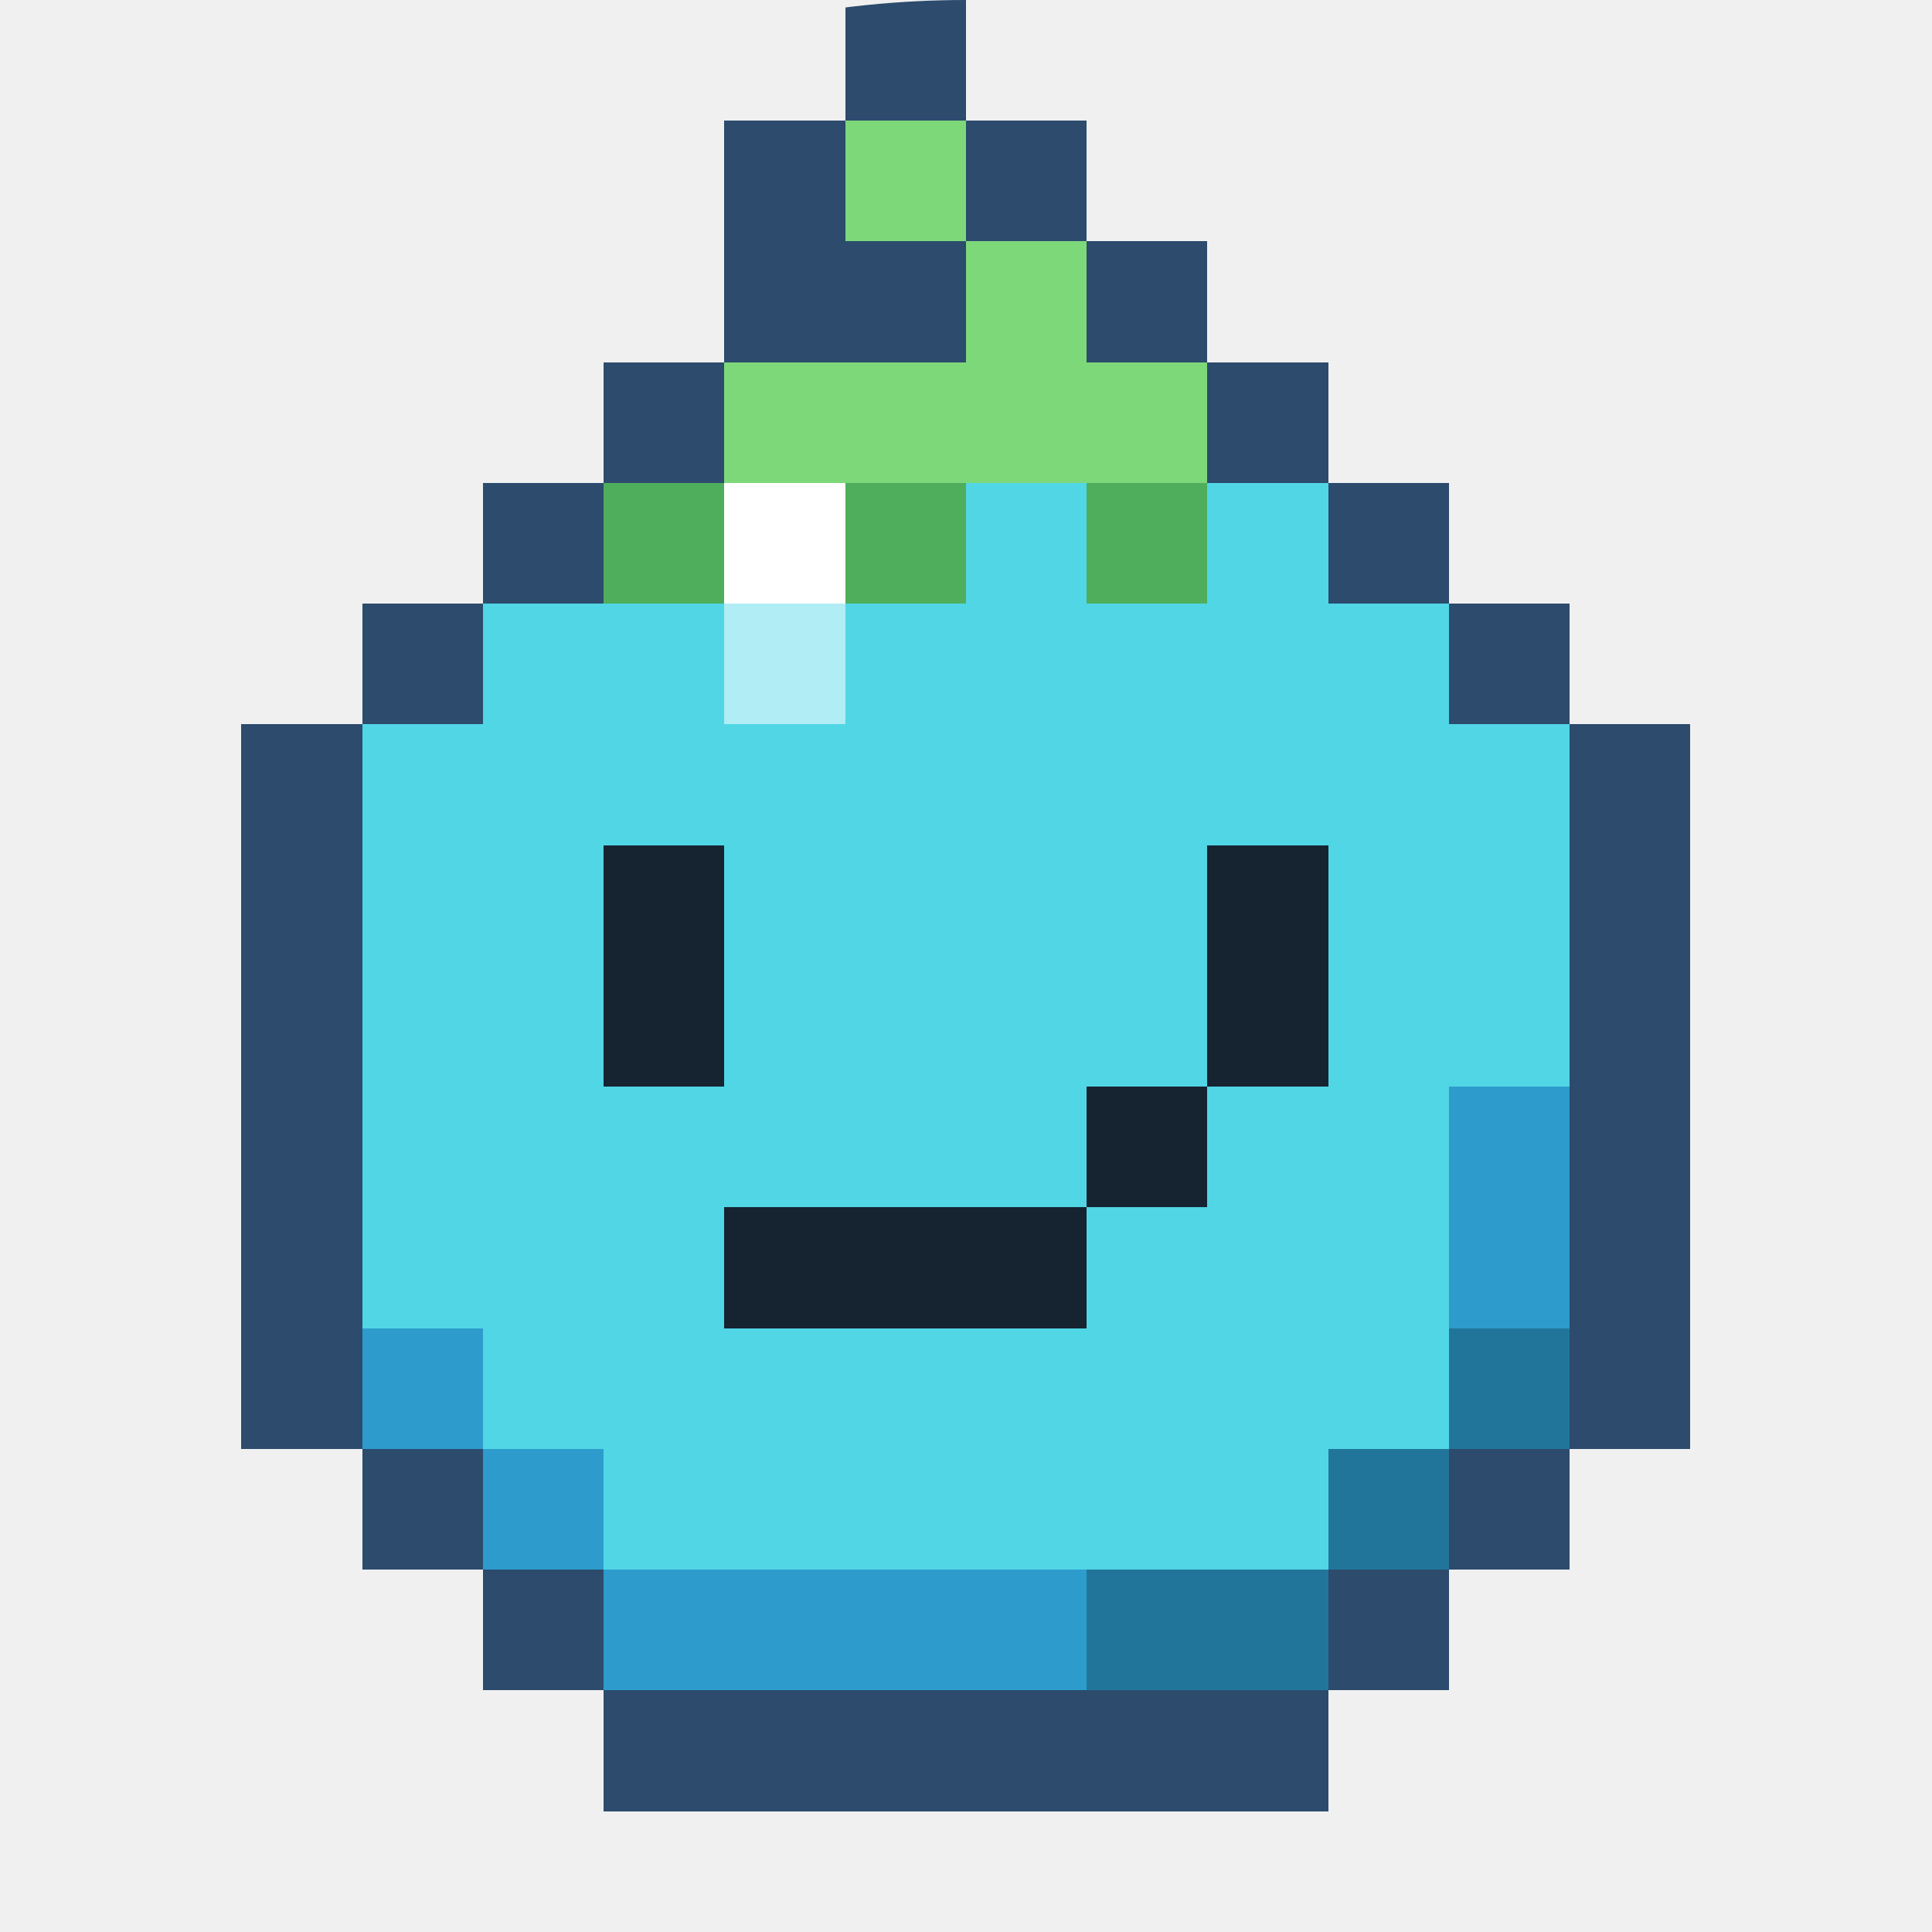
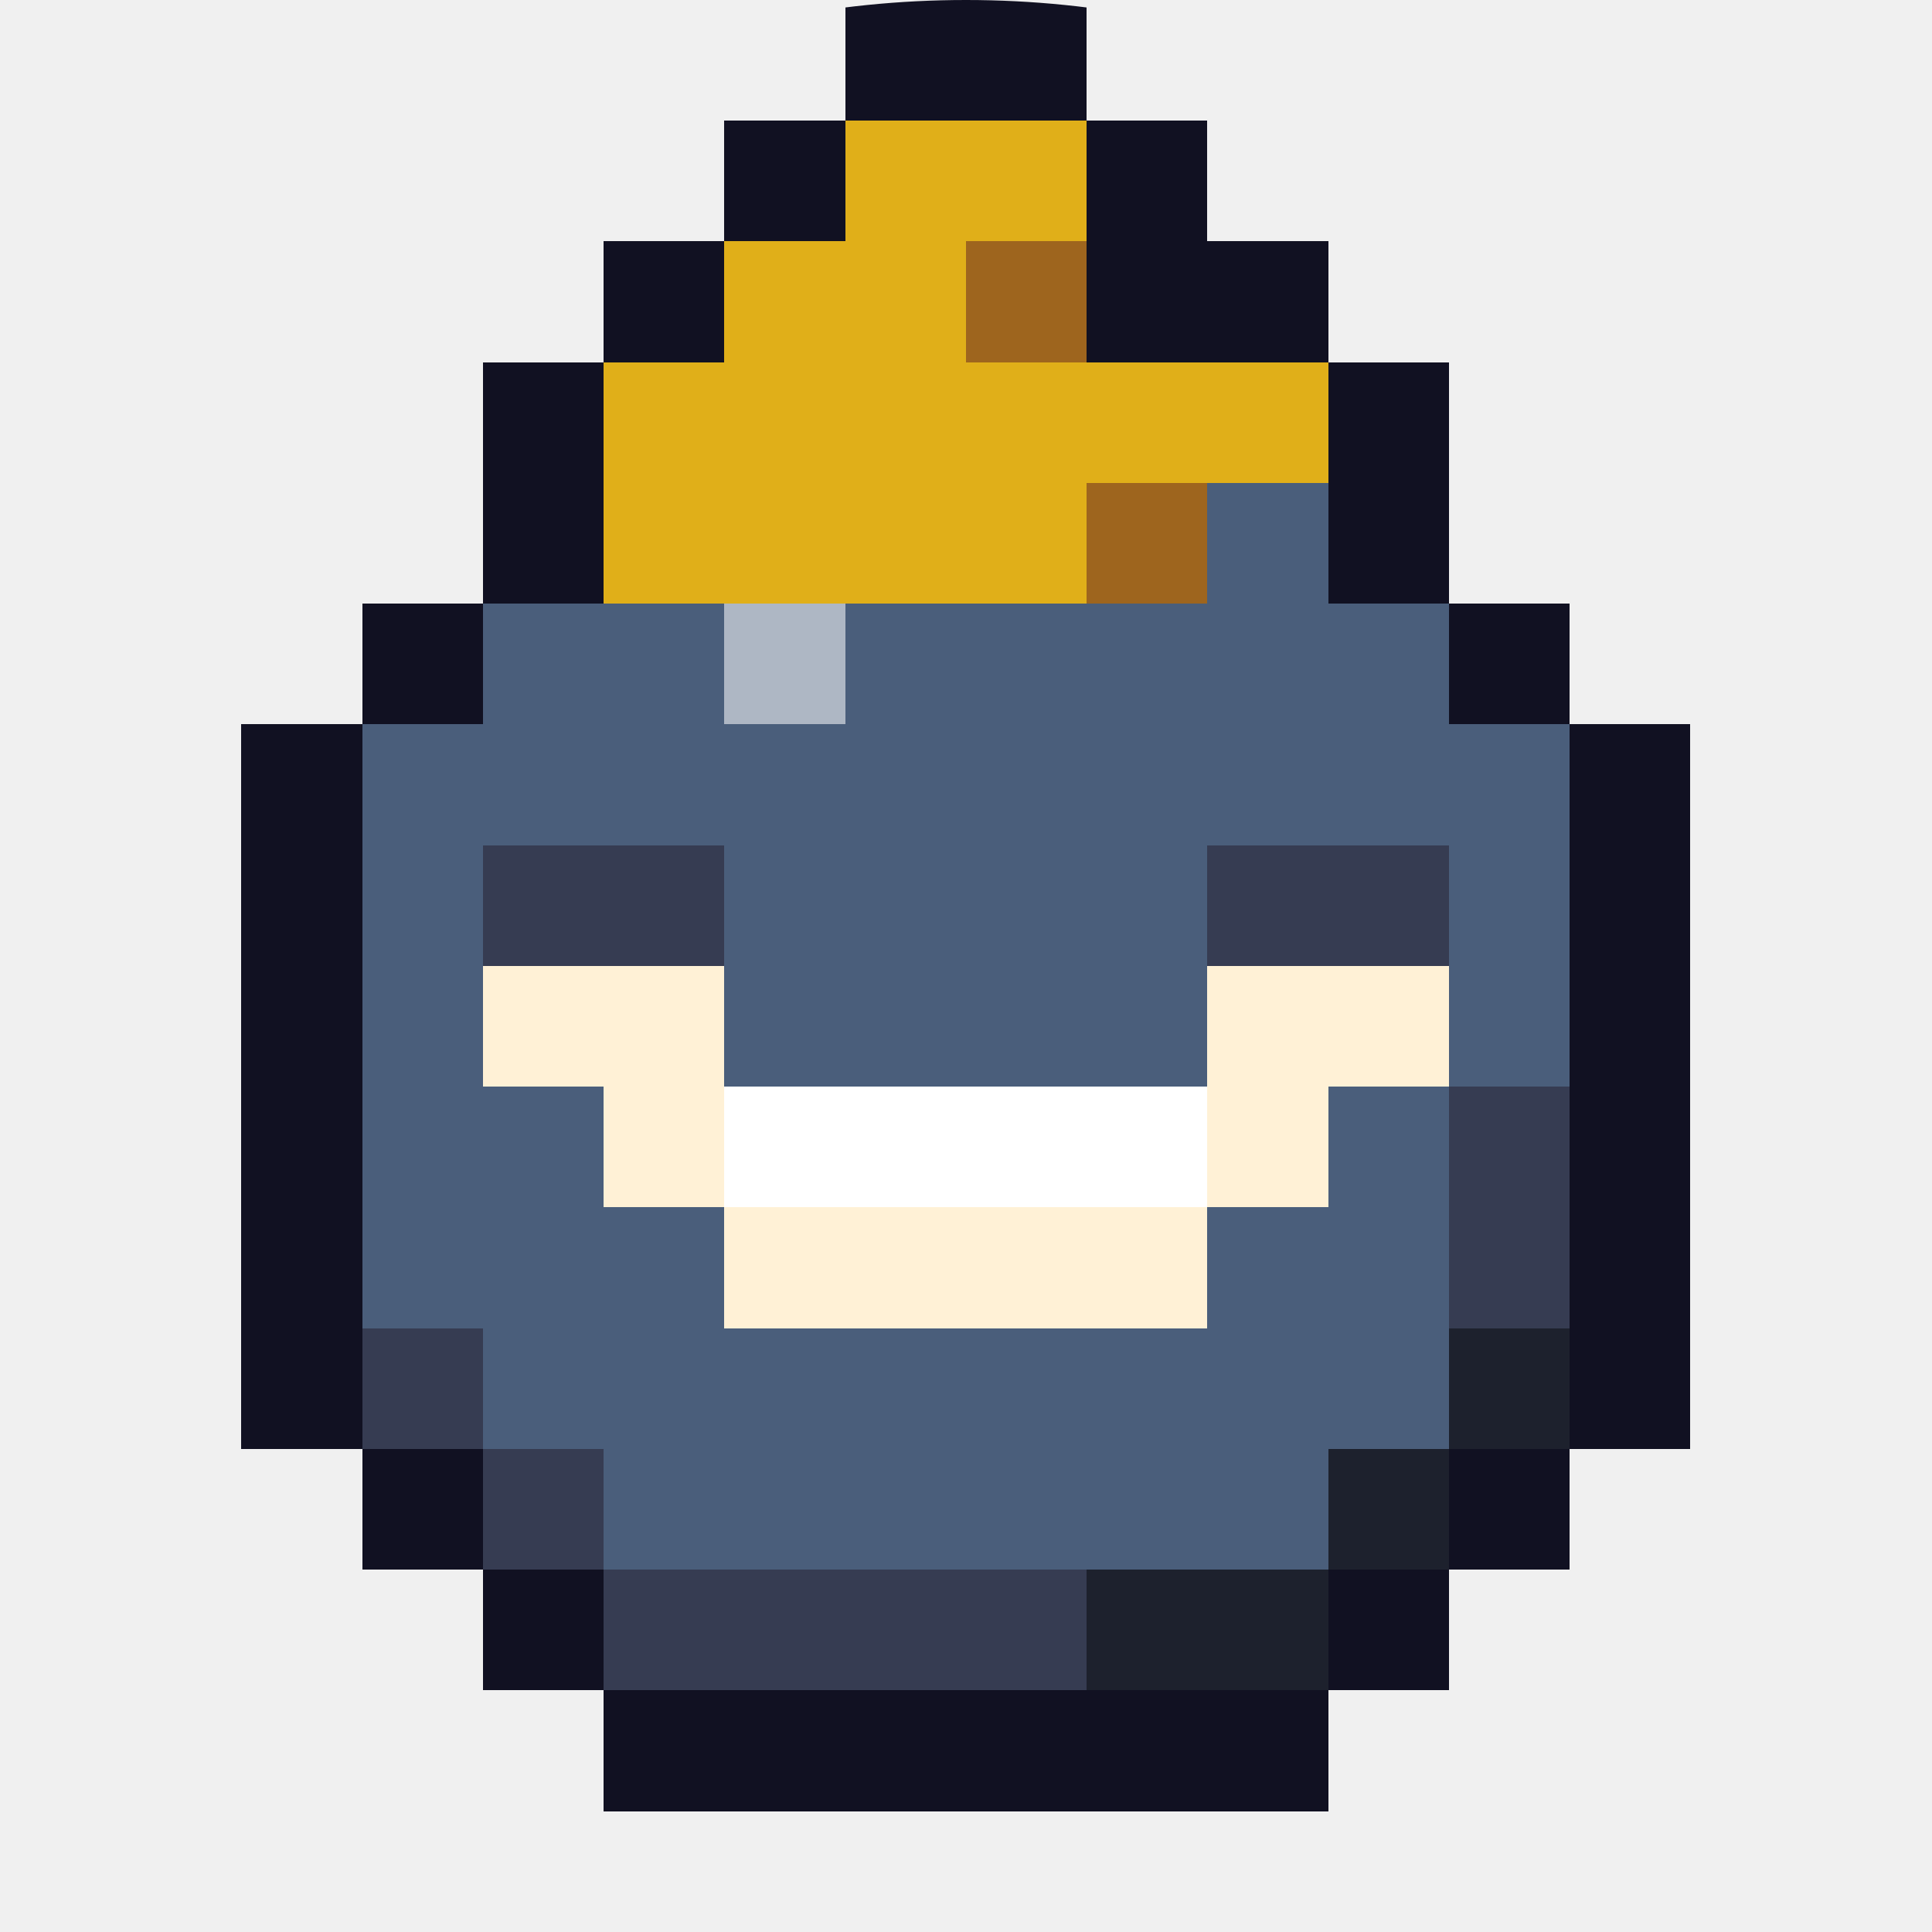
<svg xmlns="http://www.w3.org/2000/svg" width="128" height="128" viewBox="0 0 128 128" shape-rendering="crispEdges" role="presentation" aria-hidden="true">
  <defs>
    <clipPath id="clip">
      <circle cx="64" cy="64" r="64" />
    </clipPath>
  </defs>
  <g clip-path="url(#clip)">
-     <rect x="56" y="0" width="8" height="8" fill="#2C4B6D" />
-     <rect x="48" y="8" width="8" height="8" fill="#2C4B6D" />
-     <rect x="56" y="8" width="8" height="8" fill="#7DD87A" />
-     <rect x="64" y="8" width="8" height="8" fill="#2C4B6D" />
-     <rect x="48" y="16" width="16" height="8" fill="#2C4B6D" />
-     <rect x="64" y="16" width="8" height="8" fill="#7DD87A" />
-     <rect x="72" y="16" width="8" height="8" fill="#2C4B6D" />
-     <rect x="40" y="24" width="8" height="8" fill="#2C4B6D" />
-     <rect x="48" y="24" width="32" height="8" fill="#7DD87A" />
-     <rect x="80" y="24" width="8" height="8" fill="#2C4B6D" />
-     <rect x="32" y="32" width="8" height="8" fill="#2C4B6D" />
-     <rect x="40" y="32" width="8" height="8" fill="#4FAE5C" />
-     <rect x="48" y="32" width="8" height="8" fill="#FFFFFF" />
-     <rect x="56" y="32" width="8" height="8" fill="#4FAE5C" />
-     <rect x="64" y="32" width="8" height="8" fill="#51D6E6" />
-     <rect x="72" y="32" width="8" height="8" fill="#4FAE5C" />
-     <rect x="80" y="32" width="8" height="8" fill="#51D6E6" />
-     <rect x="88" y="32" width="8" height="8" fill="#2C4B6D" />
-     <rect x="24" y="40" width="8" height="8" fill="#2C4B6D" />
-     <rect x="32" y="40" width="16" height="8" fill="#51D6E6" />
-     <rect x="48" y="40" width="8" height="8" fill="#B1EDF4" />
-     <rect x="56" y="40" width="40" height="8" fill="#51D6E6" />
-     <rect x="96" y="40" width="8" height="8" fill="#2C4B6D" />
-     <rect x="16" y="48" width="8" height="8" fill="#2C4B6D" />
-     <rect x="24" y="48" width="80" height="8" fill="#51D6E6" />
-     <rect x="104" y="48" width="8" height="8" fill="#2C4B6D" />
-     <rect x="16" y="56" width="8" height="8" fill="#2C4B6D" />
-     <rect x="24" y="56" width="16" height="8" fill="#51D6E6" />
-     <rect x="40" y="56" width="8" height="8" fill="#162331" />
-     <rect x="48" y="56" width="32" height="8" fill="#51D6E6" />
-     <rect x="80" y="56" width="8" height="8" fill="#162331" />
-     <rect x="88" y="56" width="16" height="8" fill="#51D6E6" />
-     <rect x="104" y="56" width="8" height="8" fill="#2C4B6D" />
-     <rect x="16" y="64" width="8" height="8" fill="#2C4B6D" />
-     <rect x="24" y="64" width="16" height="8" fill="#51D6E6" />
-     <rect x="40" y="64" width="8" height="8" fill="#162331" />
-     <rect x="48" y="64" width="32" height="8" fill="#51D6E6" />
-     <rect x="80" y="64" width="8" height="8" fill="#162331" />
-     <rect x="88" y="64" width="16" height="8" fill="#51D6E6" />
-     <rect x="104" y="64" width="8" height="8" fill="#2C4B6D" />
-     <rect x="16" y="72" width="8" height="8" fill="#2C4B6D" />
-     <rect x="24" y="72" width="48" height="8" fill="#51D6E6" />
-     <rect x="72" y="72" width="8" height="8" fill="#162331" />
-     <rect x="80" y="72" width="16" height="8" fill="#51D6E6" />
-     <rect x="96" y="72" width="8" height="8" fill="#2D9CCC" />
-     <rect x="104" y="72" width="8" height="8" fill="#2C4B6D" />
-     <rect x="16" y="80" width="8" height="8" fill="#2C4B6D" />
-     <rect x="24" y="80" width="24" height="8" fill="#51D6E6" />
-     <rect x="48" y="80" width="24" height="8" fill="#162331" />
-     <rect x="72" y="80" width="24" height="8" fill="#51D6E6" />
-     <rect x="96" y="80" width="8" height="8" fill="#2D9CCC" />
-     <rect x="104" y="80" width="8" height="8" fill="#2C4B6D" />
-     <rect x="16" y="88" width="8" height="8" fill="#2C4B6D" />
-     <rect x="24" y="88" width="8" height="8" fill="#2D9CCC" />
-     <rect x="32" y="88" width="64" height="8" fill="#51D6E6" />
-     <rect x="96" y="88" width="8" height="8" fill="#22759A" />
-     <rect x="104" y="88" width="8" height="8" fill="#2C4B6D" />
-     <rect x="24" y="96" width="8" height="8" fill="#2C4B6D" />
-     <rect x="32" y="96" width="8" height="8" fill="#2D9CCC" />
-     <rect x="40" y="96" width="48" height="8" fill="#51D6E6" />
-     <rect x="88" y="96" width="8" height="8" fill="#22759A" />
-     <rect x="96" y="96" width="8" height="8" fill="#2C4B6D" />
-     <rect x="32" y="104" width="8" height="8" fill="#2C4B6D" />
-     <rect x="40" y="104" width="32" height="8" fill="#2D9CCC" />
-     <rect x="72" y="104" width="16" height="8" fill="#22759A" />
-     <rect x="88" y="104" width="8" height="8" fill="#2C4B6D" />
-     <rect x="40" y="112" width="48" height="8" fill="#2C4B6D" />
+     <rect x="56" y="0" width="16" height="8" fill="#111122" />
+     <rect x="48" y="8" width="8" height="8" fill="#111122" />
+     <rect x="56" y="8" width="16" height="8" fill="#E0AF19" />
+     <rect x="72" y="8" width="8" height="8" fill="#111122" />
+     <rect x="40" y="16" width="8" height="8" fill="#111122" />
+     <rect x="48" y="16" width="16" height="8" fill="#E0AF19" />
+     <rect x="64" y="16" width="8" height="8" fill="#9E651E" />
+     <rect x="72" y="16" width="16" height="8" fill="#111122" />
+     <rect x="32" y="24" width="8" height="8" fill="#111122" />
+     <rect x="40" y="24" width="48" height="8" fill="#E0AF19" />
+     <rect x="88" y="24" width="8" height="8" fill="#111122" />
+     <rect x="32" y="32" width="8" height="8" fill="#111122" />
+     <rect x="40" y="32" width="32" height="8" fill="#E0AF19" />
+     <rect x="72" y="32" width="8" height="8" fill="#9E651E" />
+     <rect x="80" y="32" width="8" height="8" fill="#4A5E7B" />
+     <rect x="88" y="32" width="8" height="8" fill="#111122" />
+     <rect x="24" y="40" width="8" height="8" fill="#111122" />
+     <rect x="32" y="40" width="16" height="8" fill="#4A5E7B" />
+     <rect x="48" y="40" width="8" height="8" fill="#AEB7C4" />
+     <rect x="56" y="40" width="40" height="8" fill="#4A5E7B" />
+     <rect x="96" y="40" width="8" height="8" fill="#111122" />
+     <rect x="16" y="48" width="8" height="8" fill="#111122" />
+     <rect x="24" y="48" width="80" height="8" fill="#4A5E7B" />
+     <rect x="104" y="48" width="8" height="8" fill="#111122" />
+     <rect x="16" y="56" width="8" height="8" fill="#111122" />
+     <rect x="24" y="56" width="8" height="8" fill="#4A5E7B" />
+     <rect x="32" y="56" width="16" height="8" fill="#363C52" />
+     <rect x="48" y="56" width="32" height="8" fill="#4A5E7B" />
+     <rect x="80" y="56" width="16" height="8" fill="#363C52" />
+     <rect x="96" y="56" width="8" height="8" fill="#4A5E7B" />
+     <rect x="104" y="56" width="8" height="8" fill="#111122" />
+     <rect x="16" y="64" width="8" height="8" fill="#111122" />
+     <rect x="24" y="64" width="8" height="8" fill="#4A5E7B" />
+     <rect x="32" y="64" width="16" height="8" fill="#FFF1D6" />
+     <rect x="48" y="64" width="32" height="8" fill="#4A5E7B" />
+     <rect x="80" y="64" width="16" height="8" fill="#FFF1D6" />
+     <rect x="96" y="64" width="8" height="8" fill="#4A5E7B" />
+     <rect x="104" y="64" width="8" height="8" fill="#111122" />
+     <rect x="16" y="72" width="8" height="8" fill="#111122" />
+     <rect x="24" y="72" width="16" height="8" fill="#4A5E7B" />
+     <rect x="40" y="72" width="8" height="8" fill="#FFF1D6" />
+     <rect x="48" y="72" width="32" height="8" fill="#FFFFFF" />
+     <rect x="80" y="72" width="8" height="8" fill="#FFF1D6" />
+     <rect x="88" y="72" width="8" height="8" fill="#4A5E7B" />
+     <rect x="96" y="72" width="8" height="8" fill="#363C52" />
+     <rect x="104" y="72" width="8" height="8" fill="#111122" />
+     <rect x="16" y="80" width="8" height="8" fill="#111122" />
+     <rect x="24" y="80" width="24" height="8" fill="#4A5E7B" />
+     <rect x="48" y="80" width="32" height="8" fill="#FFF1D6" />
+     <rect x="80" y="80" width="16" height="8" fill="#4A5E7B" />
+     <rect x="96" y="80" width="8" height="8" fill="#363C52" />
+     <rect x="104" y="80" width="8" height="8" fill="#111122" />
+     <rect x="16" y="88" width="8" height="8" fill="#111122" />
+     <rect x="24" y="88" width="8" height="8" fill="#363C52" />
+     <rect x="32" y="88" width="64" height="8" fill="#4A5E7B" />
+     <rect x="96" y="88" width="8" height="8" fill="#1D212D" />
+     <rect x="104" y="88" width="8" height="8" fill="#111122" />
+     <rect x="24" y="96" width="8" height="8" fill="#111122" />
+     <rect x="32" y="96" width="8" height="8" fill="#363C52" />
+     <rect x="40" y="96" width="48" height="8" fill="#4A5E7B" />
+     <rect x="88" y="96" width="8" height="8" fill="#1D212D" />
+     <rect x="96" y="96" width="8" height="8" fill="#111122" />
+     <rect x="32" y="104" width="8" height="8" fill="#111122" />
+     <rect x="40" y="104" width="32" height="8" fill="#363C52" />
+     <rect x="72" y="104" width="16" height="8" fill="#1D212D" />
+     <rect x="88" y="104" width="8" height="8" fill="#111122" />
+     <rect x="40" y="112" width="48" height="8" fill="#111122" />
  </g>
</svg>
